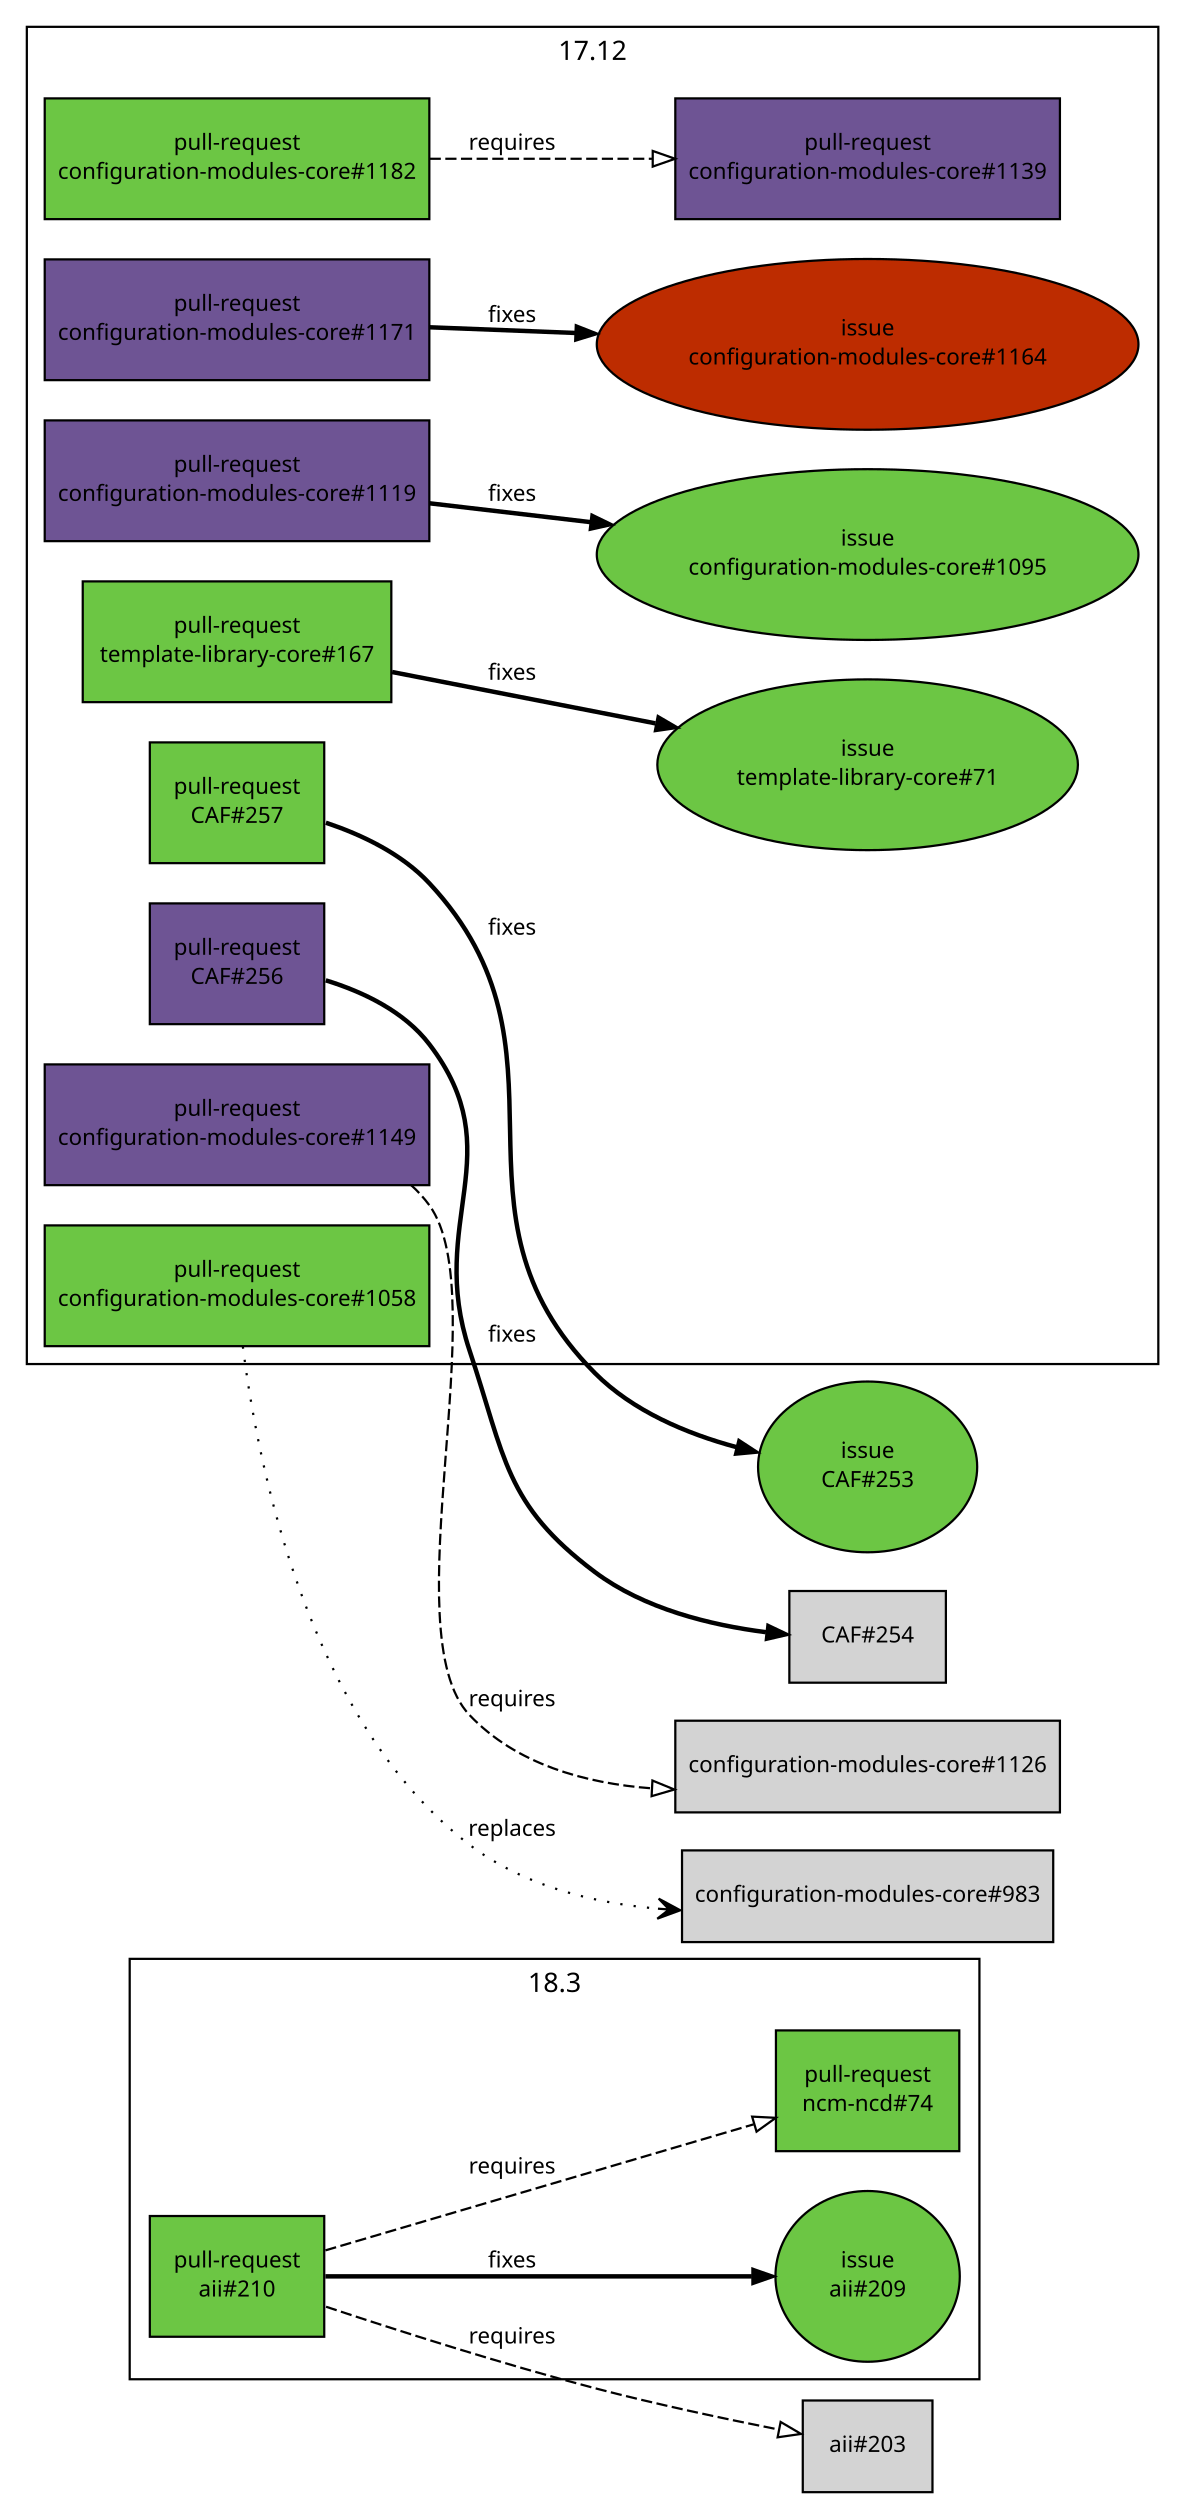
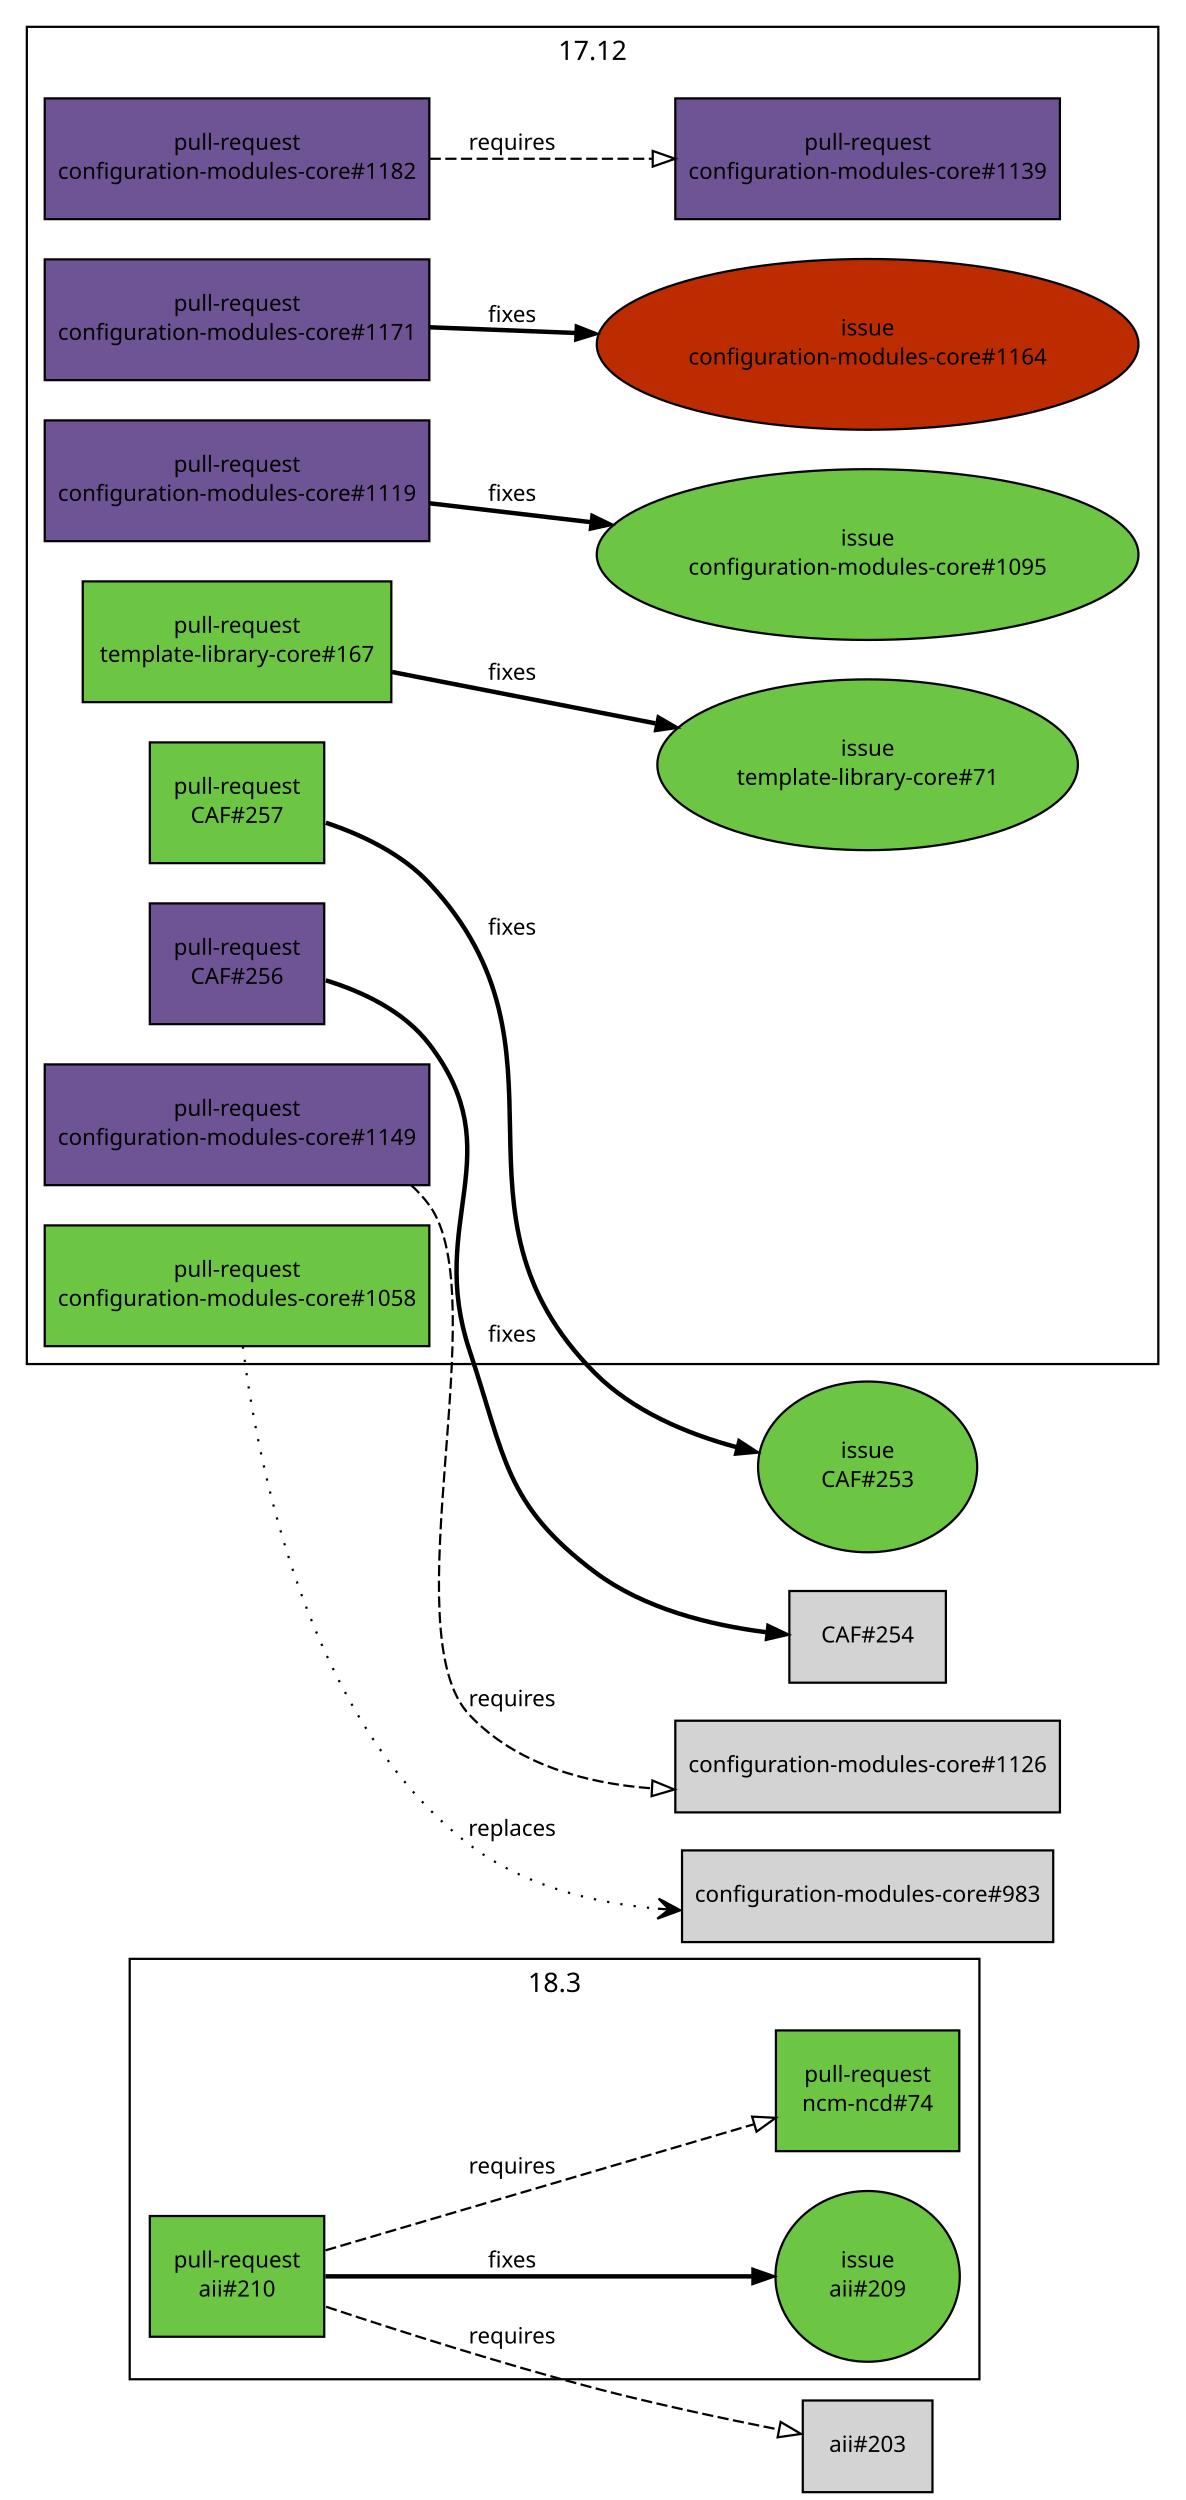
<svg xmlns="http://www.w3.org/2000/svg" xmlns:xlink="http://www.w3.org/1999/xlink" width="530pt" height="1118pt" viewBox="0.00 0.00 530.00 1118.00">
  <g id="graph1" class="graph" transform="scale(1 1) rotate(0) translate(4 1114)">
    <polygon fill="white" stroke="white" points="-4,5 -4,-1114 527,-1114 527,5 -4,5" />
    <g id="graph3" class="cluster">
      <polygon fill="none" stroke="black" points="54,-50 54,-238 434,-238 434,-50 54,-50" />
      <text text-anchor="middle" x="244" y="-223.2" font-family="Sans" font-size="12.00">18.3</text>
    </g>
    <g id="graph4" class="cluster">
      <polygon fill="none" stroke="black" points="8,-504 8,-1102 514,-1102 514,-504 8,-504" />
      <text text-anchor="middle" x="261" y="-1087.2" font-family="Sans" font-size="12.00">17.12</text>
    </g>
    <g id="node1" class="node">
      <a xlink:href="https://github.com/quattor/aii/pull/210" xlink:title="Shellfe: support active config for plugins" target="_parent">
        <polygon fill="#6cc644" stroke="black" points="141,-123 63,-123 63,-69 141,-69 141,-123" />
        <text text-anchor="middle" x="102" y="-100" font-family="Sans" font-size="10.00">pull-request</text>
        <text text-anchor="middle" x="102" y="-87" font-family="Sans" font-size="10.00">aii#210</text>
      </a>
    </g>
    <g id="node3" class="node">
      <a xlink:href="https://github.com/quattor/aii/issues/209" xlink:title="support ACTIVE_CONFIG" target="_parent">
        <ellipse fill="#6cc644" stroke="black" cx="384" cy="-96" rx="41.217" ry="38.184" />
        <text text-anchor="middle" x="384" y="-100" font-family="Sans" font-size="10.00">issue</text>
        <text text-anchor="middle" x="384" y="-87" font-family="Sans" font-size="10.00">aii#209</text>
      </a>
    </g>
    <g id="edge2" class="edge">
      <path fill="none" stroke="black" stroke-width="2" d="M141.508,-96C191.35,-96 277.184,-96 332.226,-96" />
      <polygon fill="black" stroke="black" points="332.467,-99.5 342.467,-96 332.467,-92.5 332.467,-99.5" />
      <text text-anchor="middle" x="225" y="-100" font-family="Sans" font-size="10.00">fixes</text>
    </g>
    <g id="node5" class="node">
      <a xlink:href="https://github.com/quattor/ncm-ncd/pull/74" xlink:title="Set the current active config as an attribute to the component" target="_parent">
        <polygon fill="#6cc644" stroke="black" points="425,-206 343,-206 343,-152 425,-152 425,-206" />
        <text text-anchor="middle" x="384" y="-183" font-family="Sans" font-size="10.00">pull-request</text>
        <text text-anchor="middle" x="384" y="-170" font-family="Sans" font-size="10.00">ncm-ncd#74</text>
      </a>
    </g>
    <g id="edge4" class="edge">
      <path fill="none" stroke="black" stroke-dasharray="5,2" d="M141.508,-107.628C191.596,-122.37 278.034,-147.811 333.04,-164.001" />
      <polygon fill="none" stroke="black" points="332.348,-167.446 342.929,-166.912 334.325,-160.731 332.348,-167.446" />
      <text text-anchor="middle" x="225" y="-142" font-family="Sans" font-size="10.00">requires</text>
    </g>
    <g id="node7" class="node">
      <polygon fill="lightgrey" stroke="black" points="413,-40.5 355,-40.5 355,0.5 413,0.5 413,-40.5" />
      <text text-anchor="middle" x="384" y="-17.5" font-family="Sans" font-size="10.00">aii#203</text>
    </g>
    <g id="edge6" class="edge">
      <path fill="none" stroke="black" stroke-dasharray="5,2" d="M141.812,-82.427C174.004,-71.726 220.618,-56.85 262,-46 289.189,-38.871 320.169,-32.287 344.106,-27.529" />
      <polygon fill="none" stroke="black" points="345.097,-30.901 354.235,-25.54 343.748,-24.032 345.097,-30.901" />
      <text text-anchor="middle" x="225" y="-66" font-family="Sans" font-size="10.00">requires</text>
    </g>
    <g id="node8" class="node">
      <a xlink:href="https://github.com/quattor/CAF/pull/257" xlink:title="Process: run process as another user" target="_parent">
        <polygon fill="#6cc644" stroke="black" points="141,-782 63,-782 63,-728 141,-728 141,-782" />
        <text text-anchor="middle" x="102" y="-759" font-family="Sans" font-size="10.00">pull-request</text>
        <text text-anchor="middle" x="102" y="-746" font-family="Sans" font-size="10.00">CAF#257</text>
      </a>
    </g>
    <g id="node10" class="node">
      <a xlink:href="https://github.com/quattor/CAF/issues/253" xlink:title="CAF::Process: Include an option to execute the command as an specific user" target="_parent">
        <ellipse fill="#6cc644" stroke="black" cx="384" cy="-458" rx="48.998" ry="38.184" />
        <text text-anchor="middle" x="384" y="-462" font-family="Sans" font-size="10.00">issue</text>
        <text text-anchor="middle" x="384" y="-449" font-family="Sans" font-size="10.00">CAF#253</text>
      </a>
    </g>
    <g id="edge8" class="edge">
      <path fill="none" stroke="black" stroke-width="2" d="M141.728,-746.086C157.957,-740.658 175.752,-732.145 188,-719 258.039,-643.834 189.559,-572.855 262,-500 278.923,-482.98 303.051,-472.85 325.389,-466.824" />
      <polygon fill="black" stroke="black" points="326.29,-470.206 335.158,-464.409 324.611,-463.411 326.29,-470.206" />
      <text text-anchor="middle" x="225" y="-696" font-family="Sans" font-size="10.00">fixes</text>
    </g>
    <g id="node11" class="node">
      <a xlink:href="https://github.com/quattor/CAF/pull/256" xlink:title="Process: add sensitive option to prevent verbose reporting of the command" target="_parent">
        <polygon fill="#6e5494" stroke="black" points="141,-710 63,-710 63,-656 141,-656 141,-710" />
        <text text-anchor="middle" x="102" y="-687" font-family="Sans" font-size="10.00">pull-request</text>
        <text text-anchor="middle" x="102" y="-674" font-family="Sans" font-size="10.00">CAF#256</text>
      </a>
    </g>
    <g id="node13" class="node">
      <polygon fill="lightgrey" stroke="black" points="419,-402.5 349,-402.5 349,-361.5 419,-361.5 419,-402.5" />
      <text text-anchor="middle" x="384" y="-379.5" font-family="Sans" font-size="10.00">CAF#254</text>
    </g>
    <g id="edge10" class="edge">
      <path fill="none" stroke="black" stroke-width="2" d="M141.685,-675.592C158.517,-670.404 176.796,-661.661 188,-647 225.288,-598.204 186.524,-568.242 206,-510 222.032,-462.058 221.595,-441.379 262,-411 283.925,-394.515 313.822,-387.232 338.532,-384.087" />
      <polygon fill="black" stroke="black" points="339.202,-387.535 348.766,-382.977 338.447,-380.576 339.202,-387.535" />
      <text text-anchor="middle" x="225" y="-514" font-family="Sans" font-size="10.00">fixes</text>
    </g>
    <g id="node14" class="node">
      <a xlink:href="https://github.com/quattor/configuration-modules-core/pull/1182" xlink:title="ncm-opennebula: Include 5.4.x configuration" target="_parent">
-         <polygon fill="#6cc644" stroke="black" points="188,-1070 16,-1070 16,-1016 188,-1016 188,-1070" />
+         <polygon fill="#6e5494" stroke="black" points="188,-1070 16,-1070 16,-1016 188,-1016 188,-1070" />
        <text text-anchor="middle" x="102" y="-1047" font-family="Sans" font-size="10.00">pull-request</text>
        <text text-anchor="middle" x="102" y="-1034" font-family="Sans" font-size="10.00">configuration-modules-core#1182</text>
      </a>
    </g>
    <g id="node16" class="node">
      <a xlink:href="https://github.com/quattor/configuration-modules-core/pull/1139" xlink:title="ncm-opennebula: include hugepages options" target="_parent">
        <polygon fill="#6e5494" stroke="black" points="470,-1070 298,-1070 298,-1016 470,-1016 470,-1070" />
        <text text-anchor="middle" x="384" y="-1047" font-family="Sans" font-size="10.00">pull-request</text>
        <text text-anchor="middle" x="384" y="-1034" font-family="Sans" font-size="10.00">configuration-modules-core#1139</text>
      </a>
    </g>
    <g id="edge12" class="edge">
      <path fill="none" stroke="black" stroke-dasharray="5,2" d="M188.142,-1043C219.565,-1043 255.296,-1043 287.558,-1043" />
      <polygon fill="none" stroke="black" points="287.9,-1046.5 297.9,-1043 287.9,-1039.5 287.9,-1046.5" />
      <text text-anchor="middle" x="225" y="-1047" font-family="Sans" font-size="10.00">requires</text>
    </g>
    <g id="node17" class="node">
      <a xlink:href="https://github.com/quattor/configuration-modules-core/pull/1171" xlink:title="ncm-cups enhancements and cleanups" target="_parent">
        <polygon fill="#6e5494" stroke="black" points="188,-998 16,-998 16,-944 188,-944 188,-998" />
        <text text-anchor="middle" x="102" y="-975" font-family="Sans" font-size="10.00">pull-request</text>
        <text text-anchor="middle" x="102" y="-962" font-family="Sans" font-size="10.00">configuration-modules-core#1171</text>
      </a>
    </g>
    <g id="node19" class="node">
      <a xlink:href="https://github.com/quattor/configuration-modules-core/issues/1164" xlink:title="ncm-cups 17.7.0: configuration of ServerAlias + miscellanous enhancements" target="_parent">
        <ellipse fill="#bd2c00" stroke="black" cx="384" cy="-960" rx="121.122" ry="38.184" />
        <text text-anchor="middle" x="384" y="-964" font-family="Sans" font-size="10.00">issue</text>
        <text text-anchor="middle" x="384" y="-951" font-family="Sans" font-size="10.00">configuration-modules-core#1164</text>
      </a>
    </g>
    <g id="edge14" class="edge">
      <path fill="none" stroke="black" stroke-width="2" d="M188.142,-967.64C208.719,-966.837 231.144,-965.962 253.232,-965.101" />
      <polygon fill="black" stroke="black" points="253.493,-968.593 263.349,-964.706 253.22,-961.599 253.493,-968.593" />
      <text text-anchor="middle" x="225" y="-970" font-family="Sans" font-size="10.00">fixes</text>
    </g>
    <g id="node20" class="node">
      <a xlink:href="https://github.com/quattor/configuration-modules-core/pull/1149" xlink:title="ncm-metaconfig: rsyslog: rainer script configuration" target="_parent">
        <polygon fill="#6e5494" stroke="black" points="188,-638 16,-638 16,-584 188,-584 188,-638" />
        <text text-anchor="middle" x="102" y="-615" font-family="Sans" font-size="10.00">pull-request</text>
        <text text-anchor="middle" x="102" y="-602" font-family="Sans" font-size="10.00">configuration-modules-core#1149</text>
      </a>
    </g>
    <g id="node22" class="node">
      <polygon fill="lightgrey" stroke="black" points="470,-344.5 298,-344.5 298,-303.5 470,-303.5 470,-344.5" />
      <text text-anchor="middle" x="384" y="-321.5" font-family="Sans" font-size="10.00">configuration-modules-core#1126</text>
    </g>
    <g id="edge16" class="edge">
      <path fill="none" stroke="black" stroke-dasharray="5,2" d="M179.904,-583.97C182.898,-581.259 185.627,-578.278 188,-575 217.802,-533.83 170.966,-383.82 206,-347 226.841,-325.096 257.455,-316.492 287.44,-314.253" />
      <polygon fill="none" stroke="black" points="287.764,-317.741 297.57,-313.728 287.402,-310.751 287.764,-317.741" />
      <text text-anchor="middle" x="225" y="-351" font-family="Sans" font-size="10.00">requires</text>
    </g>
    <g id="node23" class="node">
      <a xlink:href="https://github.com/quattor/configuration-modules-core/pull/1119" xlink:title="ncm-systemd: cleanup, restarting modified unitfiles and initial handling of unconfigured units" target="_parent">
        <polygon fill="#6e5494" stroke="black" points="188,-926 16,-926 16,-872 188,-872 188,-926" />
        <text text-anchor="middle" x="102" y="-903" font-family="Sans" font-size="10.00">pull-request</text>
        <text text-anchor="middle" x="102" y="-890" font-family="Sans" font-size="10.00">configuration-modules-core#1119</text>
      </a>
    </g>
    <g id="node25" class="node">
      <a xlink:href="https://github.com/quattor/configuration-modules-core/issues/1095" xlink:title="ncm-systemd: Manual intervention required in order for drop-in unit files to have any affect" target="_parent">
        <ellipse fill="#6cc644" stroke="black" cx="384" cy="-866" rx="121.122" ry="38.184" />
        <text text-anchor="middle" x="384" y="-870" font-family="Sans" font-size="10.00">issue</text>
        <text text-anchor="middle" x="384" y="-857" font-family="Sans" font-size="10.00">configuration-modules-core#1095</text>
      </a>
    </g>
    <g id="edge18" class="edge">
      <path fill="none" stroke="black" stroke-width="2" d="M188.142,-888.92C210.848,-886.262 235.803,-883.342 260.074,-880.502" />
      <polygon fill="black" stroke="black" points="260.533,-883.972 270.059,-879.334 259.72,-877.02 260.533,-883.972" />
      <text text-anchor="middle" x="225" y="-890" font-family="Sans" font-size="10.00">fixes</text>
    </g>
    <g id="node26" class="node">
      <a xlink:href="https://github.com/quattor/configuration-modules-core/pull/1058" xlink:title="ncm-ssh: disable insecure ssh ciphersuites and macs" target="_parent">
        <polygon fill="#6cc644" stroke="black" points="188,-566 16,-566 16,-512 188,-512 188,-566" />
        <text text-anchor="middle" x="102" y="-543" font-family="Sans" font-size="10.00">pull-request</text>
        <text text-anchor="middle" x="102" y="-530" font-family="Sans" font-size="10.00">configuration-modules-core#1058</text>
      </a>
    </g>
    <g id="node28" class="node">
      <polygon fill="lightgrey" stroke="black" points="467,-286.5 301,-286.5 301,-245.5 467,-245.5 467,-286.5" />
      <text text-anchor="middle" x="384" y="-263.5" font-family="Sans" font-size="10.00">configuration-modules-core#983</text>
    </g>
    <g id="edge20" class="edge">
      <path fill="none" stroke="black" stroke-dasharray="1,5" d="M104.595,-511.856C111.177,-459.392 133.54,-344.375 206,-289 229.697,-270.89 260.557,-263.108 289.911,-260.461" />
      <polygon fill="black" stroke="black" points="300.216,-259.73 290.56,-264.926 295.229,-260.084 290.241,-260.437 290.241,-260.437 290.241,-260.437 295.229,-260.084 289.923,-255.949 300.216,-259.73 300.216,-259.73" />
      <text text-anchor="middle" x="225" y="-293" font-family="Sans" font-size="10.00">replaces</text>
    </g>
    <g id="node29" class="node">
      <a xlink:href="https://github.com/quattor/template-library-core/pull/167" xlink:title="Update schema to support aquilon clusters" target="_parent">
        <polygon fill="#6cc644" stroke="black" points="171,-854 33,-854 33,-800 171,-800 171,-854" />
        <text text-anchor="middle" x="102" y="-831" font-family="Sans" font-size="10.00">pull-request</text>
        <text text-anchor="middle" x="102" y="-818" font-family="Sans" font-size="10.00">template-library-core#167</text>
      </a>
    </g>
    <g id="node31" class="node">
      <a xlink:href="https://github.com/quattor/template-library-core/issues/71" xlink:title="Schema for aquilon cluster archetypes needed" target="_parent">
        <ellipse fill="#6cc644" stroke="black" cx="384" cy="-772" rx="94.045" ry="38.184" />
        <text text-anchor="middle" x="384" y="-776" font-family="Sans" font-size="10.00">issue</text>
        <text text-anchor="middle" x="384" y="-763" font-family="Sans" font-size="10.00">template-library-core#71</text>
      </a>
    </g>
    <g id="edge22" class="edge">
      <path fill="none" stroke="black" stroke-width="2" d="M171.346,-813.475C206.826,-806.555 250.55,-798.028 289.105,-790.508" />
      <polygon fill="black" stroke="black" points="290.163,-793.868 299.308,-788.518 288.823,-786.997 290.163,-793.868" />
      <text text-anchor="middle" x="225" y="-810" font-family="Sans" font-size="10.00">fixes</text>
    </g>
  </g>
</svg>
